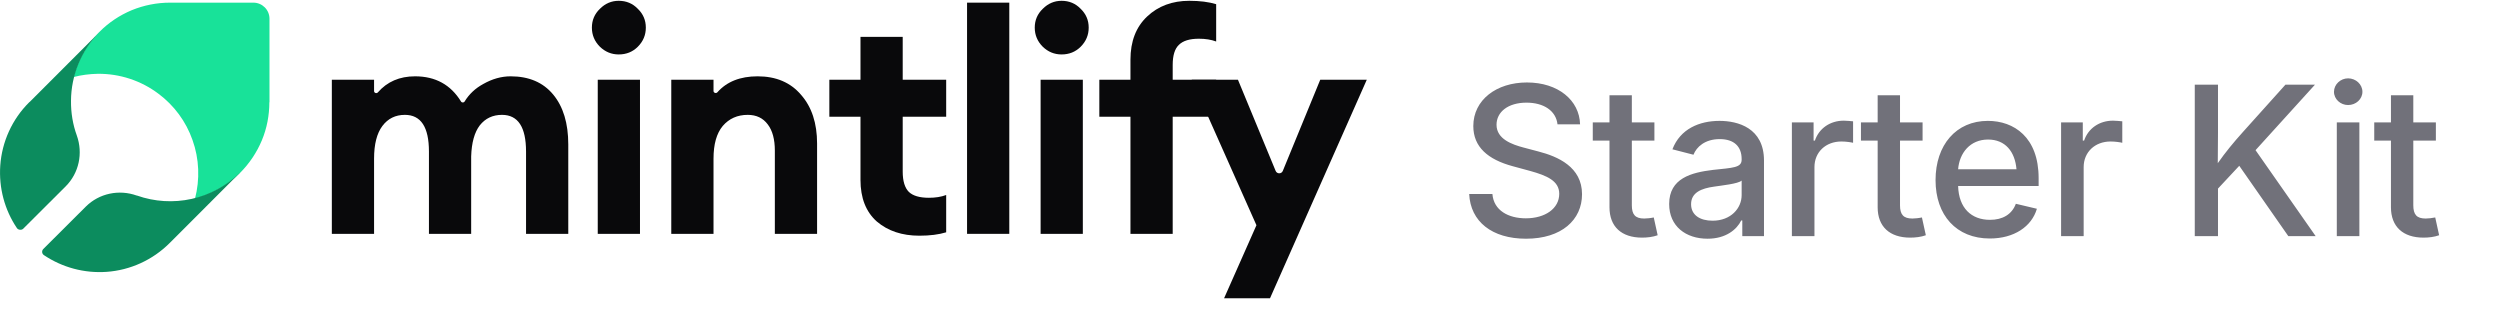
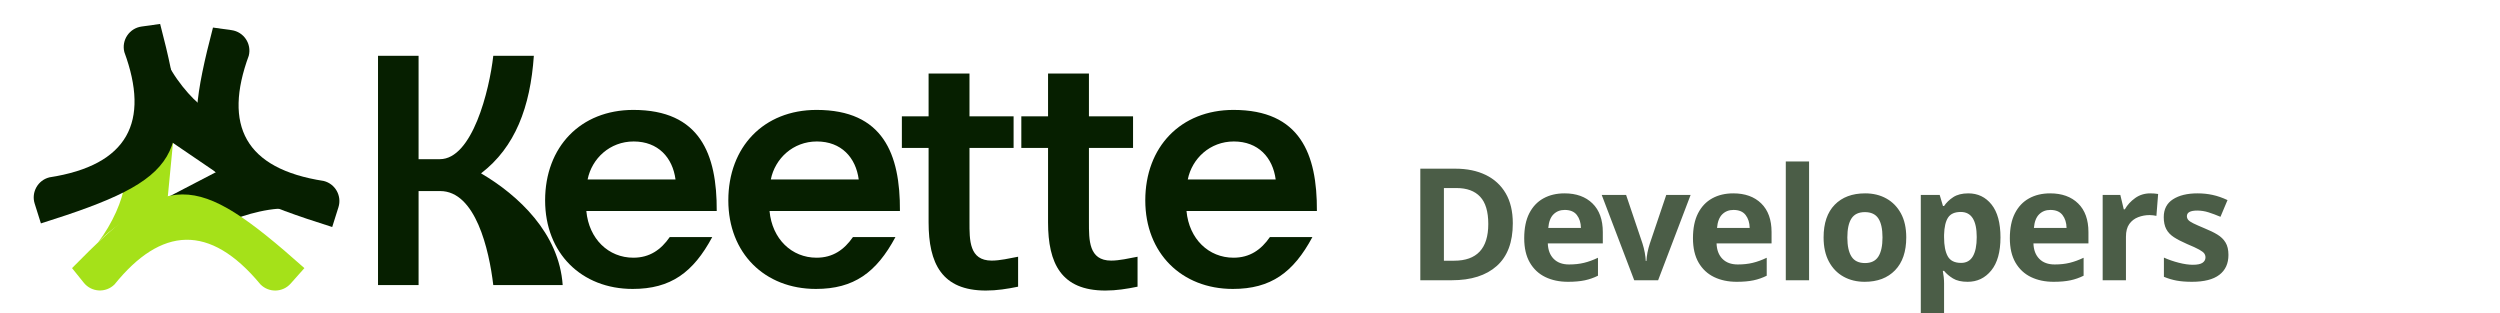
- <svg xmlns="http://www.w3.org/2000/svg" width="180" height="23" viewBox="0 0 180 23" fill="none">
-   <path d="M91.44 21.476H88.133L90.464 16.216L85.802 5.74H89.132L91.847 12.307C91.943 12.536 92.268 12.536 92.362 12.306L95.058 5.74H98.409L91.44 21.476Z" fill="#09090B" />
-   <path d="M81.393 16.837V8.403H79.152V5.74H81.393V4.297C81.393 2.98 81.792 1.944 82.592 1.19C83.391 0.435 84.404 0.058 85.633 0.058C86.387 0.058 87.031 0.139 87.564 0.302V2.988C87.208 2.854 86.794 2.788 86.32 2.788C85.655 2.788 85.174 2.936 84.878 3.232C84.582 3.513 84.434 3.994 84.434 4.674V5.74H87.564V8.403H84.434V16.837H81.393Z" fill="#09090B" />
-   <path d="M76.433 3.92C75.915 3.92 75.463 3.735 75.079 3.365C74.694 2.98 74.502 2.521 74.502 1.989C74.502 1.456 74.694 1.005 75.079 0.635C75.463 0.25 75.915 0.058 76.433 0.058C76.98 0.058 77.438 0.25 77.809 0.635C78.193 1.005 78.386 1.456 78.386 1.989C78.386 2.521 78.193 2.98 77.809 3.365C77.438 3.735 76.98 3.92 76.433 3.92ZM74.924 16.837V5.74H77.964V16.837H74.924Z" fill="#09090B" />
-   <path d="M69.628 16.837V0.191H72.669V16.837H69.628Z" fill="#09090B" />
-   <path d="M66.194 16.97C64.951 16.97 63.93 16.63 63.131 15.949C62.347 15.254 61.955 14.255 61.955 12.953V8.403H59.713V5.74H61.955V2.655H64.995V5.74H68.125V8.403H64.995V12.354C64.995 13.034 65.143 13.523 65.439 13.819C65.735 14.1 66.216 14.24 66.882 14.24C67.355 14.24 67.769 14.174 68.125 14.04V16.726C67.592 16.889 66.948 16.97 66.194 16.97Z" fill="#09090B" />
-   <path d="M48.332 16.837V5.74H51.373V6.551C51.373 6.688 51.559 6.748 51.65 6.646C52.328 5.879 53.293 5.495 54.546 5.495C55.878 5.495 56.921 5.939 57.676 6.827C58.445 7.7 58.83 8.869 58.83 10.334V16.837H55.789V10.844C55.789 10.03 55.619 9.402 55.279 8.958C54.939 8.499 54.458 8.27 53.836 8.27C53.096 8.27 52.497 8.536 52.038 9.069C51.594 9.601 51.373 10.386 51.373 11.421V16.837H48.332Z" fill="#09090B" />
-   <path d="M44.547 3.92C44.029 3.92 43.578 3.735 43.193 3.365C42.809 2.98 42.616 2.521 42.616 1.989C42.616 1.456 42.809 1.005 43.193 0.635C43.578 0.25 44.029 0.058 44.547 0.058C45.095 0.058 45.553 0.25 45.923 0.635C46.308 1.005 46.5 1.456 46.5 1.989C46.5 2.521 46.308 2.98 45.923 3.365C45.553 3.735 45.095 3.92 44.547 3.92ZM43.038 16.837V5.74H46.079V16.837H43.038Z" fill="#09090B" />
-   <path d="M37.875 16.837V10.911C37.875 9.15 37.298 8.27 36.144 8.27C35.478 8.27 34.945 8.521 34.546 9.024C34.161 9.527 33.954 10.275 33.924 11.266V16.837H30.884V10.911C30.884 9.15 30.306 8.27 29.152 8.27C28.472 8.27 27.932 8.536 27.532 9.069C27.133 9.601 26.933 10.386 26.933 11.421V16.837H23.892V5.74H26.933V6.559C26.933 6.695 27.116 6.755 27.206 6.652C27.878 5.881 28.771 5.495 29.885 5.495C31.349 5.495 32.452 6.1 33.193 7.309C33.252 7.404 33.395 7.403 33.454 7.307C33.774 6.78 34.219 6.361 34.79 6.05C35.441 5.68 36.099 5.495 36.765 5.495C38.082 5.495 39.103 5.932 39.828 6.805C40.553 7.678 40.916 8.876 40.916 10.4V16.837H37.875Z" fill="#09090B" />
-   <path d="M19.403 7.362V1.35C19.403 0.705 18.879 0.191 18.244 0.191H12.235C11.291 0.191 10.357 0.378 9.487 0.733C8.618 1.098 7.824 1.621 7.16 2.295L7.114 2.341C6.235 3.23 5.609 4.333 5.291 5.548C5.861 5.399 6.45 5.324 7.039 5.314C8.609 5.296 10.151 5.801 11.403 6.745C12.534 7.586 13.394 8.746 13.861 10.083C14.347 11.438 14.403 12.916 14.039 14.309C15.244 13.991 16.356 13.364 17.244 12.486L17.291 12.439C17.954 11.775 18.487 10.98 18.851 10.111C19.216 9.241 19.393 8.306 19.393 7.362H19.403Z" fill="#18E299" />
-   <path d="M5.112 7.26C5.121 5.416 5.857 3.646 7.151 2.324L2.151 7.326C2.133 7.344 2.114 7.354 2.095 7.372C0.876 8.583 0.14 10.204 0.019 11.918C-0.092 13.52 0.327 15.103 1.22 16.426C1.306 16.552 1.537 16.593 1.667 16.472L4.73 13.417C5.689 12.458 5.987 11.033 5.531 9.757C5.242 8.965 5.103 8.117 5.112 7.26Z" fill="#0C8C5E" />
-   <path d="M17.262 12.44C16.303 13.38 15.102 14.032 13.799 14.321C12.486 14.61 11.127 14.526 9.861 14.079C9.861 14.079 9.851 14.079 9.842 14.079C8.567 13.622 7.142 13.921 6.183 14.871L3.12 17.926C2.99 18.056 3.009 18.27 3.167 18.373C4.489 19.258 6.072 19.686 7.673 19.574C9.386 19.453 10.997 18.717 12.216 17.497L12.263 17.451L17.262 12.449V12.44Z" fill="#0C8C5E" />
-   <text x="105" y="17" font-family="Inter, ui-sans-serif, system-ui, -apple-system, sans-serif" font-size="15" font-weight="500" fill="#71717A" letter-spacing="-0.01em">Starter Kit</text>
+ <svg xmlns="http://www.w3.org/2000/svg" viewBox="0 90 2480 310" version="1.1" xml:space="preserve" style="fill-rule:evenodd;clip-rule:evenodd;stroke-linejoin:round;stroke-miterlimit:2;">
+   <g>
+     <g>
+       <path d="M374.987,372.79l40.245,0l0,-93.265l21.4,0c35.134,0 48.549,58.131 52.701,93.265l68.852,0c-3.513,-51.424 -43.939,-89.113 -80.989,-110.832c33.857,-25.872 48.869,-65.797 52.382,-116.582l-40.245,0c-3.833,34.176 -20.761,102.528 -53.021,102.528l-21.081,0l0,-102.528l-40.245,0l0,227.414Z" style="fill:#061f00;fill-rule:nonzero;" />
+       <path d="M664.365,325.199c-8.624,12.457 -19.803,20.442 -36.092,20.442c-24.594,0 -44.077,-18.525 -46.633,-46.313l129.358,0c0.319,-56.534 -16.609,-100.292 -82.725,-100.292c-52.382,0 -87.516,36.731 -87.516,89.752c0,52.382 36.092,87.836 86.877,87.836c37.689,0 60.048,-16.29 78.892,-51.424l-42.161,0Zm-81.448,-57.173c4.152,-20.761 22.039,-37.689 45.674,-37.689c24.275,0 38.648,15.97 41.522,37.689l-87.197,0Z" style="fill:#061f00;fill-rule:nonzero;" />
+       <path d="M846.104,325.199c-8.624,12.457 -19.803,20.442 -36.092,20.442c-24.594,0 -44.077,-18.525 -46.633,-46.313l129.358,0c0.319,-56.534 -16.609,-100.292 -82.725,-100.292c-52.382,0 -87.516,36.731 -87.516,89.752c0,52.382 36.092,87.836 86.877,87.836c37.689,0 60.048,-16.29 78.892,-51.424l-42.161,0Zm-81.448,-57.173c4.152,-20.761 22.039,-37.689 45.674,-37.689c24.275,0 38.648,15.97 41.522,37.689l-87.197,0Z" style="fill:#061f00;fill-rule:nonzero;" />
+       <path d="M1009.958,344.682c-8.624,1.597 -17.887,3.833 -26.191,3.833c-22.358,0 -22.039,-20.442 -22.039,-38.328l0,-73.462l43.758,0l0,-31.301l-43.758,0l0,-42.48l-40.564,0l0,42.48l-26.51,0l0,31.301l26.51,0l0,73.782c0,40.883 13.095,67.713 56.854,67.713c10.86,0 21.081,-1.597 31.94,-3.833l0,-29.704Z" style="fill:#061f00;fill-rule:nonzero;" />
+       <path d="M1128.456,344.682c-8.624,1.597 -17.887,3.833 -26.191,3.833c-22.358,0 -22.039,-20.442 -22.039,-38.328l0,-73.462l43.758,0l0,-31.301l-43.758,0l0,-42.48l-40.564,0l0,42.48l-26.51,0l0,31.301l26.51,0l0,73.782c0,40.883 13.095,67.713 56.854,67.713c10.86,0 21.081,-1.597 31.94,-3.833l0,-29.704Z" style="fill:#061f00;fill-rule:nonzero;" />
+       <path d="M1259.73,325.199c-8.624,12.457 -19.803,20.442 -36.092,20.442c-24.594,0 -44.077,-18.525 -46.633,-46.313l129.358,0c0.319,-56.534 -16.609,-100.292 -82.725,-100.292c-52.382,0 -87.516,36.731 -87.516,89.752c0,52.382 36.092,87.836 86.877,87.836c37.689,0 60.048,-16.29 78.892,-51.424l-42.161,0Zm-81.448,-57.173c4.152,-20.761 22.039,-37.689 45.674,-37.689c24.275,0 38.648,15.97 41.522,37.689l-87.197,0Z" style="fill:#061f00;fill-rule:nonzero;" />
+     </g>
+   </g>
+   <g>
+     <path d="M97.224,330.548c14.272,-18.479 24.935,-43.186 25.844,-56.765c25.282,-12.33 42.492,-28.275 49.204,-48.917l-6.154,63.72c-27.817,11.958 -50.233,22.085 -68.894,41.962Z" style="fill:#a5e119;fill-rule:nonzero;" />
+     <path d="M294.682,297.786c-22.969,-4.203 -54.122,5.991 -66.605,11.415c-22.555,-16.807 -44.618,-24.784 -66.04,-21.278l58.258,-30.296c23.386,19.231 48.162,32.698 74.387,40.159Z" style="fill:#061f00;fill-rule:nonzero;" />
+     <path d="M71.456,355.969l11.674,14.516c7.651,9.511 21.862,10.28 30.493,1.648c46.138,-57.12 94.253,-60.947 144.775,0l0.076,0.077c8.347,8.347 21.999,7.945 29.839,-0.877l13.659,-15.364c-110.39,-98.254 -135.638,-96.656 -230.516,0Z" style="fill:#a5e119;fill-rule:nonzero;" />
+     <path d="M162.504,144.701c8.539,21.733 27.987,43.905 39.175,51.651c-2.387,28.028 2.467,50.981 16.741,67.335l-50.818,-34.604c4.009,-30.013 2.388,-58.166 -5.098,-84.382Z" style="fill:#061f00;fill-rule:nonzero;" />
+     <path d="M158.86,113.756l-18.45,2.574c-12.088,1.686 -20.04,13.491 -17.061,25.327c25.356,68.911 3.953,112.173 -74.284,124.264l-0.105,0.027c-11.448,2.881 -18.106,14.805 -14.559,26.062l6.181,19.606c140.975,-44.335 152.558,-66.827 118.277,-197.86Z" style="fill:#061f00;fill-rule:nonzero;" />
+     <path d="M211.277,117.336l18.45,2.572c12.088,1.688 20.04,13.491 17.061,25.327c-25.356,68.911 -3.953,112.173 74.284,124.264l0.106,0.027c11.446,2.881 18.106,14.805 14.557,26.062l-6.181,19.605c-140.975,-44.335 -152.556,-66.827 -118.277,-197.858Z" style="fill:#061f00;fill-rule:nonzero;" />
+   </g>
+   <text x="1395" y="368" font-family="Uncut Sans, ui-sans-serif, system-ui, sans-serif" font-size="155" font-weight="600" fill="#061F00" fill-opacity="0.72" letter-spacing="-0.03em">Developers</text>
</svg>
